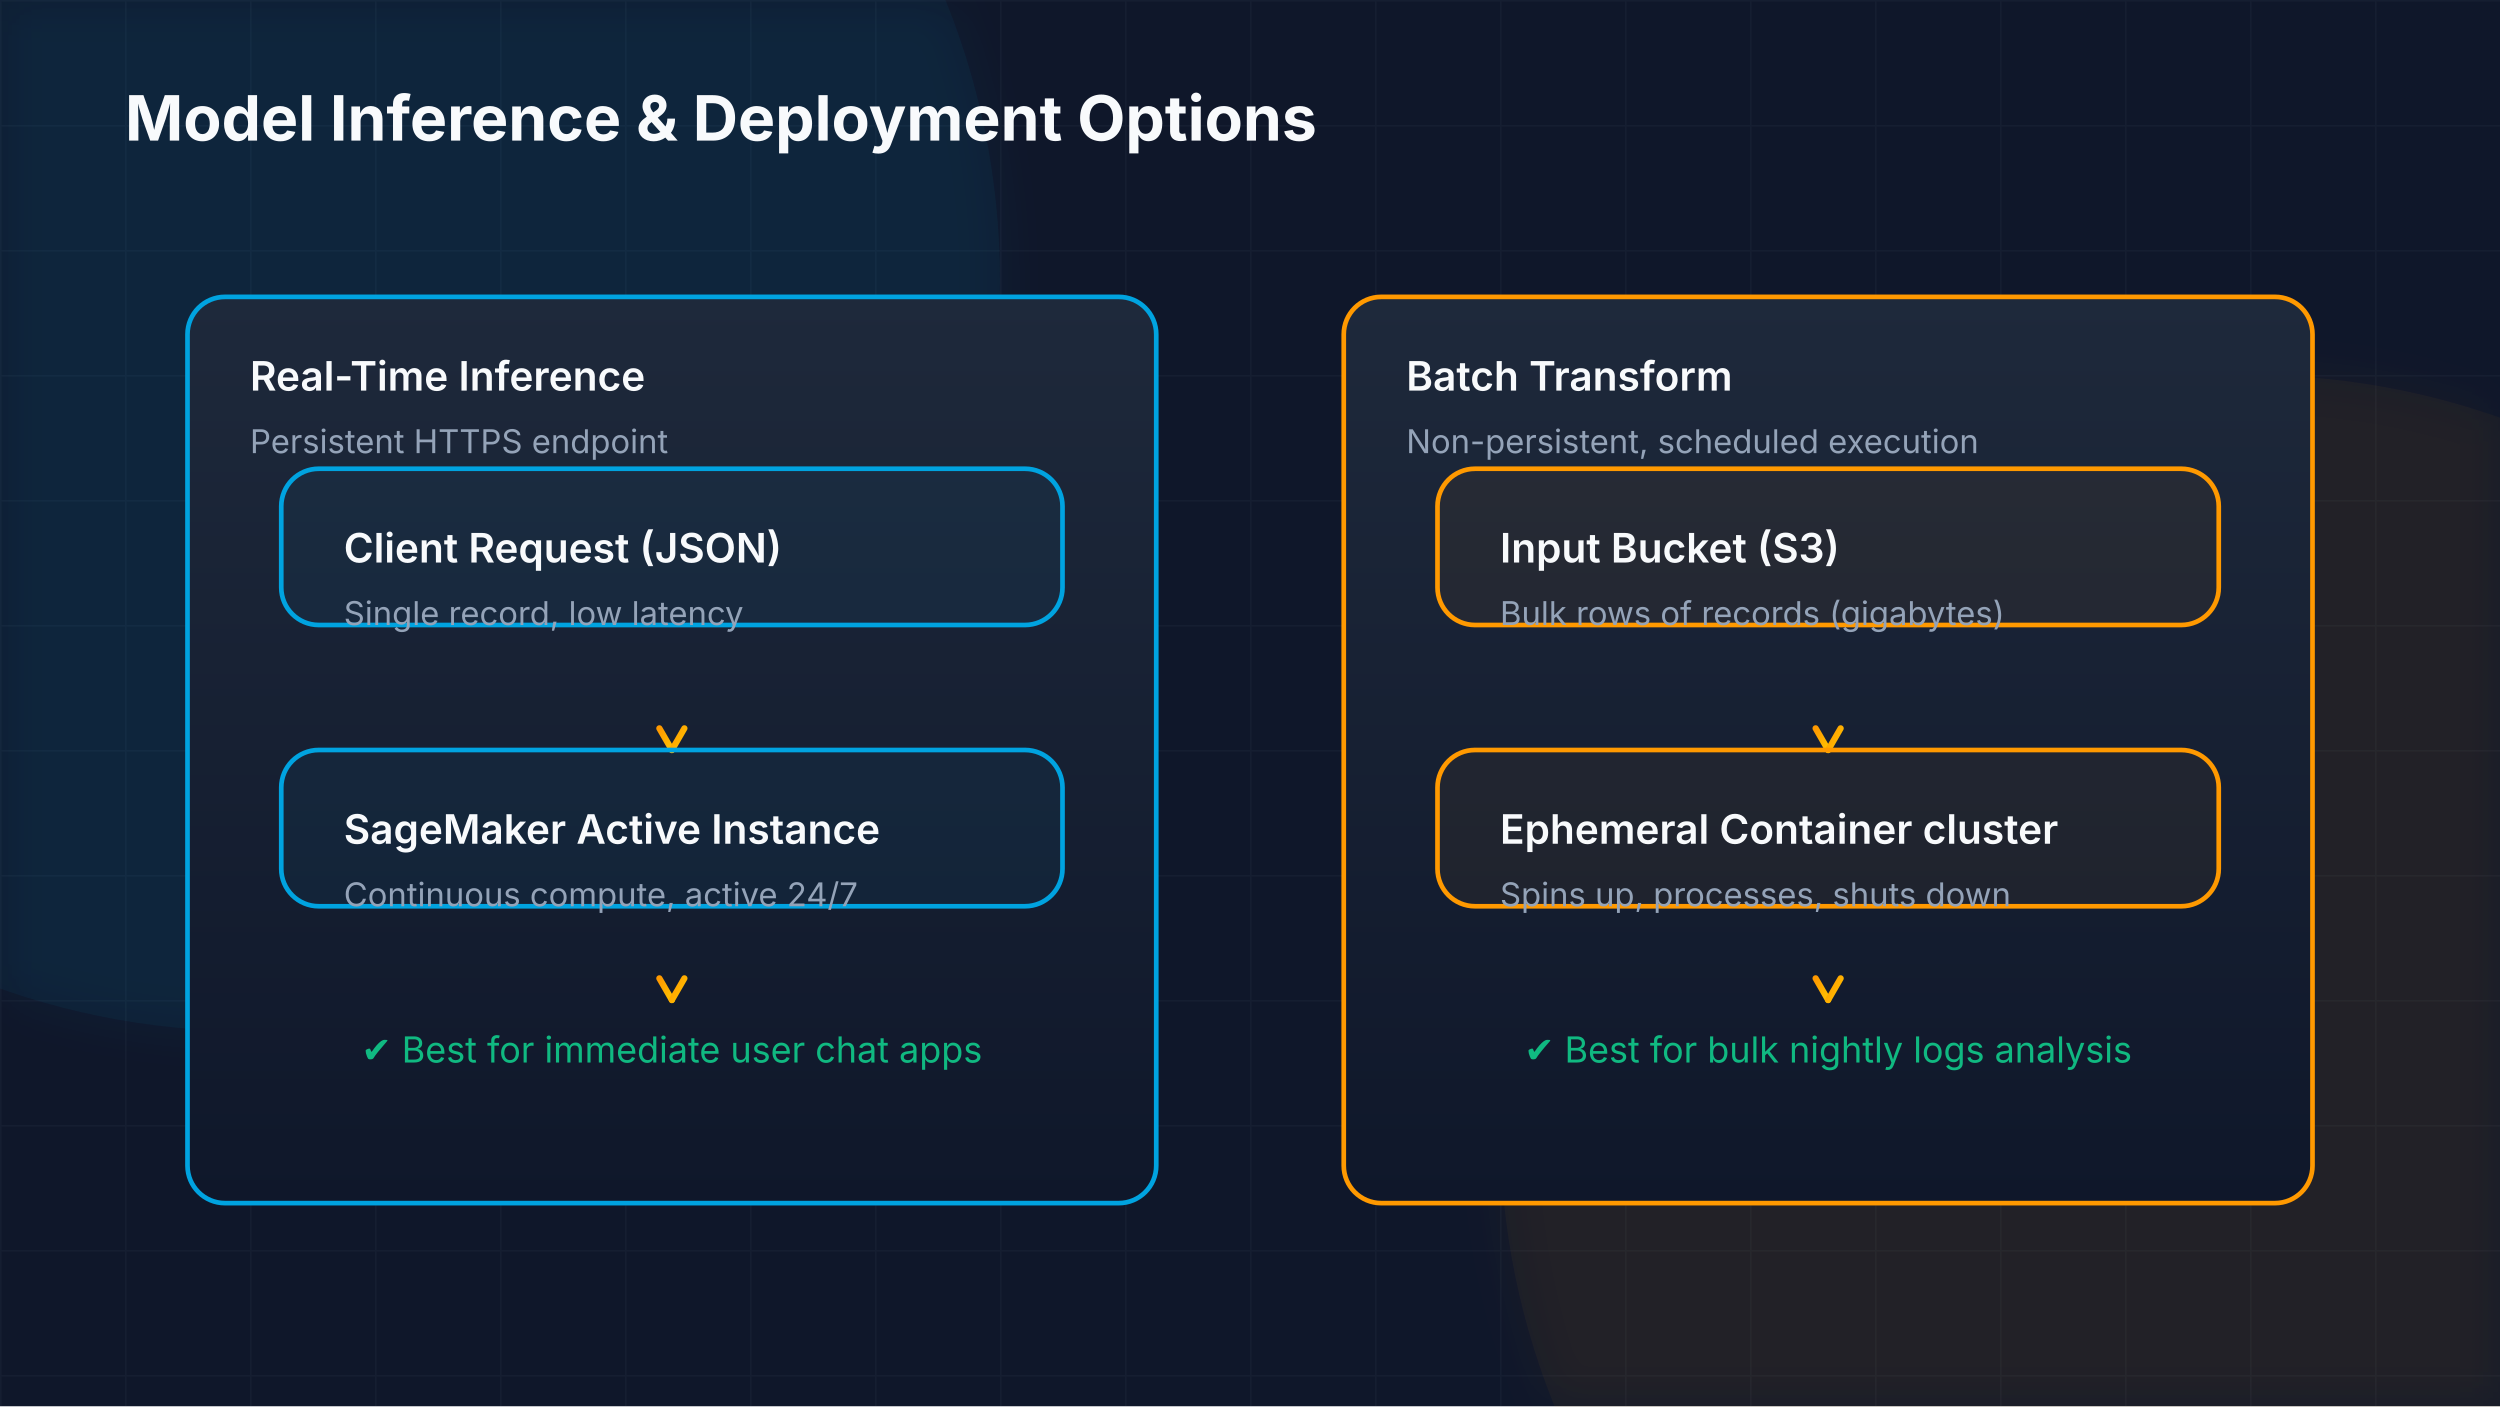
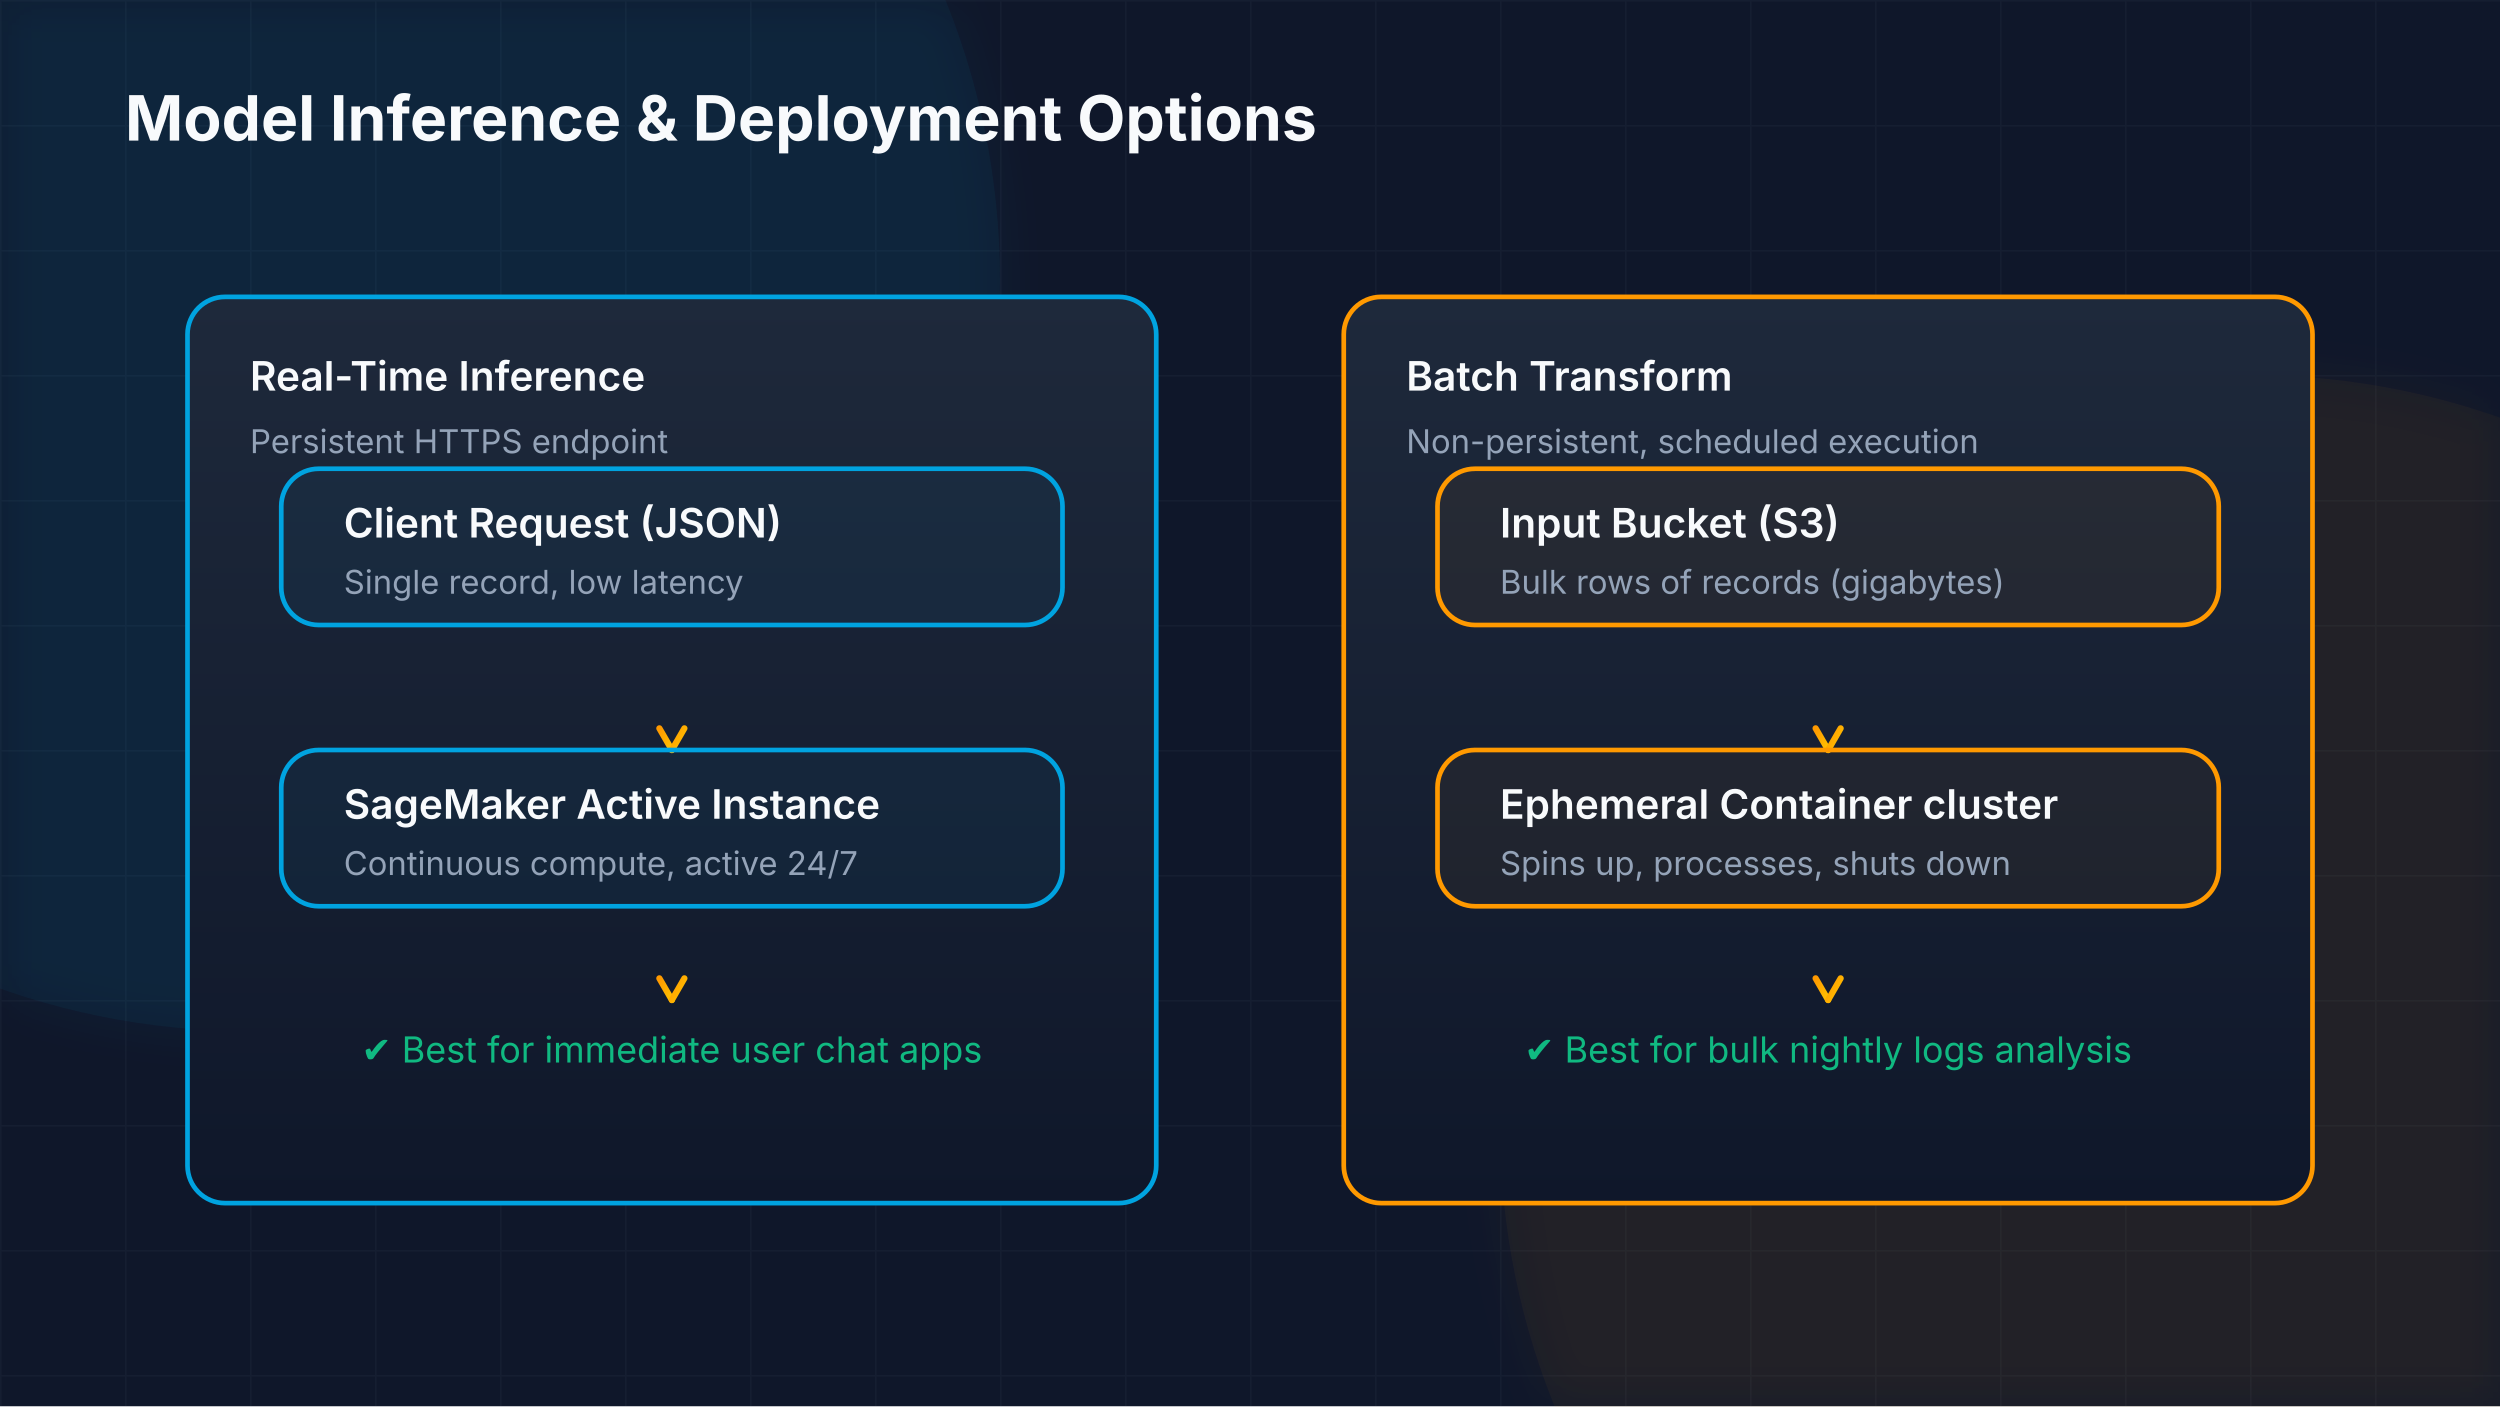
<svg xmlns="http://www.w3.org/2000/svg" viewBox="0 0 800 450" width="100%" height="100%">
  <defs>
    <linearGradient id="aws-orange" x1="0%" y1="0%" x2="100%" y2="100%">
      <stop offset="0%" stop-color="#FF9900" />
      <stop offset="100%" stop-color="#FFC400" />
    </linearGradient>
    <linearGradient id="cloud-blue" x1="0%" y1="0%" x2="100%" y2="100%">
      <stop offset="0%" stop-color="#00A3E0" />
      <stop offset="100%" stop-color="#1D70B8" />
    </linearGradient>
    <linearGradient id="success-green" x1="0%" y1="0%" x2="100%" y2="100%">
      <stop offset="0%" stop-color="#10B981" />
      <stop offset="100%" stop-color="#059669" />
    </linearGradient>
    <linearGradient id="alert-red" x1="0%" y1="0%" x2="100%" y2="100%">
      <stop offset="0%" stop-color="#EF4444" />
      <stop offset="100%" stop-color="#DC2626" />
    </linearGradient>
    <linearGradient id="warning-gold" x1="0%" y1="0%" x2="100%" y2="100%">
      <stop offset="0%" stop-color="#F59E0B" />
      <stop offset="100%" stop-color="#D97706" />
    </linearGradient>
    <linearGradient id="dark-card" x1="0%" y1="0%" x2="0%" y2="100%">
      <stop offset="0%" stop-color="#1E293B" />
      <stop offset="100%" stop-color="#0F172A" />
    </linearGradient>
    <linearGradient id="purple-glow" x1="0%" y1="0%" x2="100%" y2="100%">
      <stop offset="0%" stop-color="#8B5CF6" />
      <stop offset="100%" stop-color="#6D28D9" />
    </linearGradient>
    <filter id="glow-orange" x="-20%" y="-20%" width="140%" height="140%">
      <feGaussianBlur stdDeviation="8" result="blur" />
      <feComposite in="SourceGraphic" in2="blur" operator="over" />
    </filter>
    <filter id="glow-blue" x="-20%" y="-20%" width="140%" height="140%">
      <feGaussianBlur stdDeviation="8" result="blur" />
      <feComposite in="SourceGraphic" in2="blur" operator="over" />
    </filter>
    <pattern id="grid" width="40" height="40" patternUnits="userSpaceOnUse">
      <path d="M 40 0 L 0 0 0 40" fill="none" stroke="rgba(148, 163, 184, 0.05)" stroke-width="1" />
    </pattern>
  </defs>
  <rect width="800" height="450" fill="#0F172A" />
  <rect width="800" height="450" fill="url(#grid)" />
  <circle cx="80" cy="90" r="240" fill="rgba(0, 163, 224, 0.05)" filter="url(#glow-blue)" />
  <circle cx="720" cy="360" r="240" fill="rgba(255, 153, 0, 0.04)" filter="url(#glow-orange)" />
  <text x="40" y="45" font-family="Inter, system-ui, sans-serif" font-size="20" font-weight="700" fill="#F8FAFC">Model Inference &amp; Deployment Options</text>
  <rect x="60" y="95" width="310" height="290" rx="12" fill="url(#dark-card)" stroke="#00A3E0" stroke-width="1.5" />
  <text x="80" y="125" font-family="Inter, system-ui, sans-serif" font-size="13" font-weight="600" fill="#F8FAFC">Real-Time Inference</text>
  <text x="80" y="145" font-family="Inter, system-ui, sans-serif" font-size="10.5" fill="#94A3B8">Persistent HTTPS endpoint</text>
  <rect x="90" y="150" width="250" height="50" rx="12" fill="rgba(0,163,224,0.05)" stroke="#00A3E0" stroke-width="1.5" />
-   <text x="110" y="180" font-family="Inter, system-ui, sans-serif" font-size="13" font-weight="600" fill="#F8FAFC">Client Request (JSON)</text>
-   <text x="110" y="200" font-family="Inter, system-ui, sans-serif" font-size="10.5" fill="#94A3B8">Single record, low latency</text>
+   <text x="110" y="172.0" font-family="Inter, system-ui, sans-serif" font-size="13" font-weight="600" fill="#F8FAFC">Client Request (JSON)</text>
+   <text x="110" y="190.0" font-family="Inter, system-ui, sans-serif" font-size="10.5" fill="#94A3B8">Single record, low latency</text>
  <line x1="215" y1="200" x2="215" y2="240" stroke="url(#aws-orange)" stroke-width="2" stroke-linecap="round" />
  <line x1="215" y1="240" x2="211.0" y2="233.072" stroke="url(#aws-orange)" stroke-width="2" stroke-linecap="round" />
  <line x1="215" y1="240" x2="219.0" y2="233.072" stroke="url(#aws-orange)" stroke-width="2" stroke-linecap="round" />
  <rect x="90" y="240" width="250" height="50" rx="12" fill="rgba(0,163,224,0.05)" stroke="#00A3E0" stroke-width="1.5" />
-   <text x="110" y="270" font-family="Inter, system-ui, sans-serif" font-size="13" font-weight="600" fill="#F8FAFC">SageMaker Active Instance</text>
-   <text x="110" y="290" font-family="Inter, system-ui, sans-serif" font-size="10.5" fill="#94A3B8">Continuous compute, active 24/7</text>
+   <text x="110" y="262.0" font-family="Inter, system-ui, sans-serif" font-size="13" font-weight="600" fill="#F8FAFC">SageMaker Active Instance</text>
+   <text x="110" y="280.0" font-family="Inter, system-ui, sans-serif" font-size="10.5" fill="#94A3B8">Continuous compute, active 24/7</text>
  <line x1="215" y1="290" x2="215" y2="320" stroke="url(#aws-orange)" stroke-width="2" stroke-linecap="round" />
  <line x1="215" y1="320" x2="211.0" y2="313.072" stroke="url(#aws-orange)" stroke-width="2" stroke-linecap="round" />
  <line x1="215" y1="320" x2="219.0" y2="313.072" stroke="url(#aws-orange)" stroke-width="2" stroke-linecap="round" />
  <text x="215" y="340" font-family="Inter" font-size="11.5" fill="#10B981" text-anchor="middle">✔ Best for immediate user chat apps</text>
  <rect x="430" y="95" width="310" height="290" rx="12" fill="url(#dark-card)" stroke="#FF9900" stroke-width="1.5" />
  <text x="450" y="125" font-family="Inter, system-ui, sans-serif" font-size="13" font-weight="600" fill="#F8FAFC">Batch Transform</text>
  <text x="450" y="145" font-family="Inter, system-ui, sans-serif" font-size="10.5" fill="#94A3B8">Non-persistent, scheduled execution</text>
  <rect x="460" y="150" width="250" height="50" rx="12" fill="rgba(255,153,0,0.05)" stroke="#FF9900" stroke-width="1.5" />
-   <text x="480" y="180" font-family="Inter, system-ui, sans-serif" font-size="13" font-weight="600" fill="#F8FAFC">Input Bucket (S3)</text>
-   <text x="480" y="200" font-family="Inter, system-ui, sans-serif" font-size="10.5" fill="#94A3B8">Bulk rows of records (gigabytes)</text>
+   <text x="480" y="172.0" font-family="Inter, system-ui, sans-serif" font-size="13" font-weight="600" fill="#F8FAFC">Input Bucket (S3)</text>
+   <text x="480" y="190.0" font-family="Inter, system-ui, sans-serif" font-size="10.5" fill="#94A3B8">Bulk rows of records (gigabytes)</text>
  <line x1="585" y1="200" x2="585" y2="240" stroke="url(#aws-orange)" stroke-width="2" stroke-linecap="round" />
  <line x1="585" y1="240" x2="581.0" y2="233.072" stroke="url(#aws-orange)" stroke-width="2" stroke-linecap="round" />
  <line x1="585" y1="240" x2="589.0" y2="233.072" stroke="url(#aws-orange)" stroke-width="2" stroke-linecap="round" />
  <rect x="460" y="240" width="250" height="50" rx="12" fill="rgba(255,153,0,0.05)" stroke="#FF9900" stroke-width="1.5" />
-   <text x="480" y="270" font-family="Inter, system-ui, sans-serif" font-size="13" font-weight="600" fill="#F8FAFC">Ephemeral Container cluster</text>
-   <text x="480" y="290" font-family="Inter, system-ui, sans-serif" font-size="10.5" fill="#94A3B8">Spins up, processes, shuts down</text>
+   <text x="480" y="262.0" font-family="Inter, system-ui, sans-serif" font-size="13" font-weight="600" fill="#F8FAFC">Ephemeral Container cluster</text>
+   <text x="480" y="280.0" font-family="Inter, system-ui, sans-serif" font-size="10.5" fill="#94A3B8">Spins up, processes, shuts down</text>
  <line x1="585" y1="290" x2="585" y2="320" stroke="url(#aws-orange)" stroke-width="2" stroke-linecap="round" />
  <line x1="585" y1="320" x2="581.0" y2="313.072" stroke="url(#aws-orange)" stroke-width="2" stroke-linecap="round" />
  <line x1="585" y1="320" x2="589.0" y2="313.072" stroke="url(#aws-orange)" stroke-width="2" stroke-linecap="round" />
  <text x="585" y="340" font-family="Inter" font-size="11.5" fill="#10B981" text-anchor="middle">✔ Best for bulk nightly logs analysis</text>
</svg>
